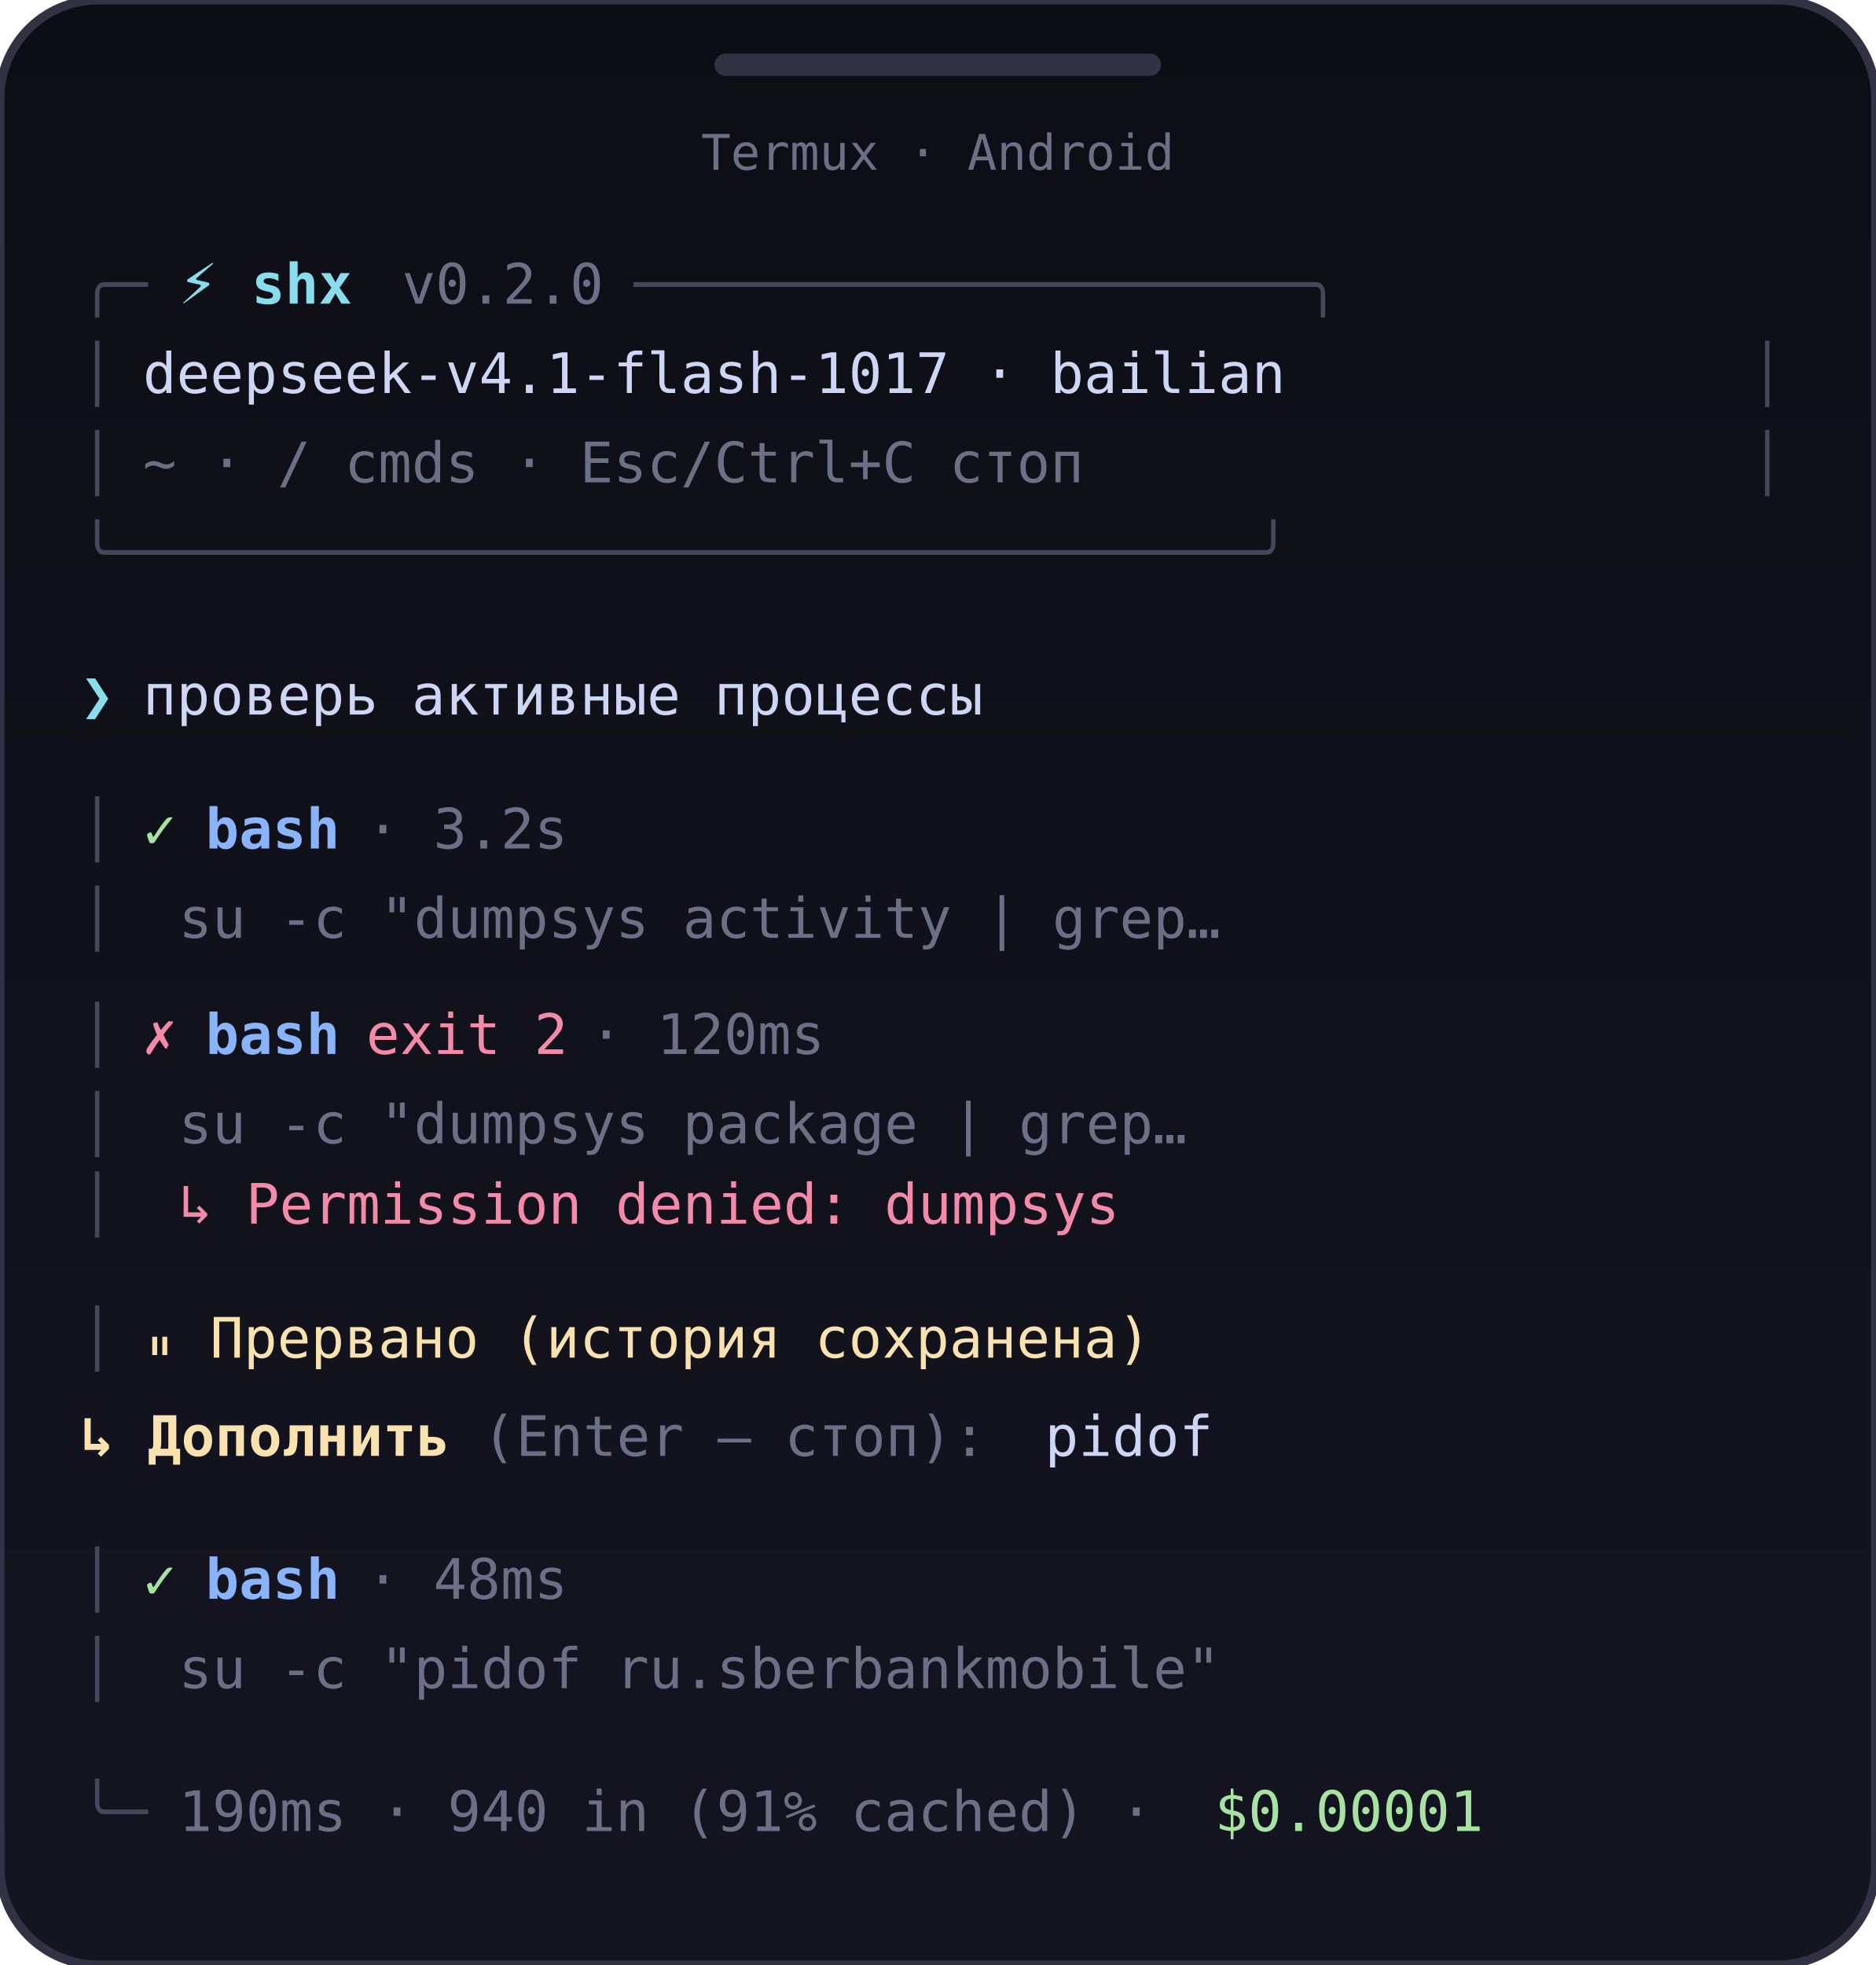
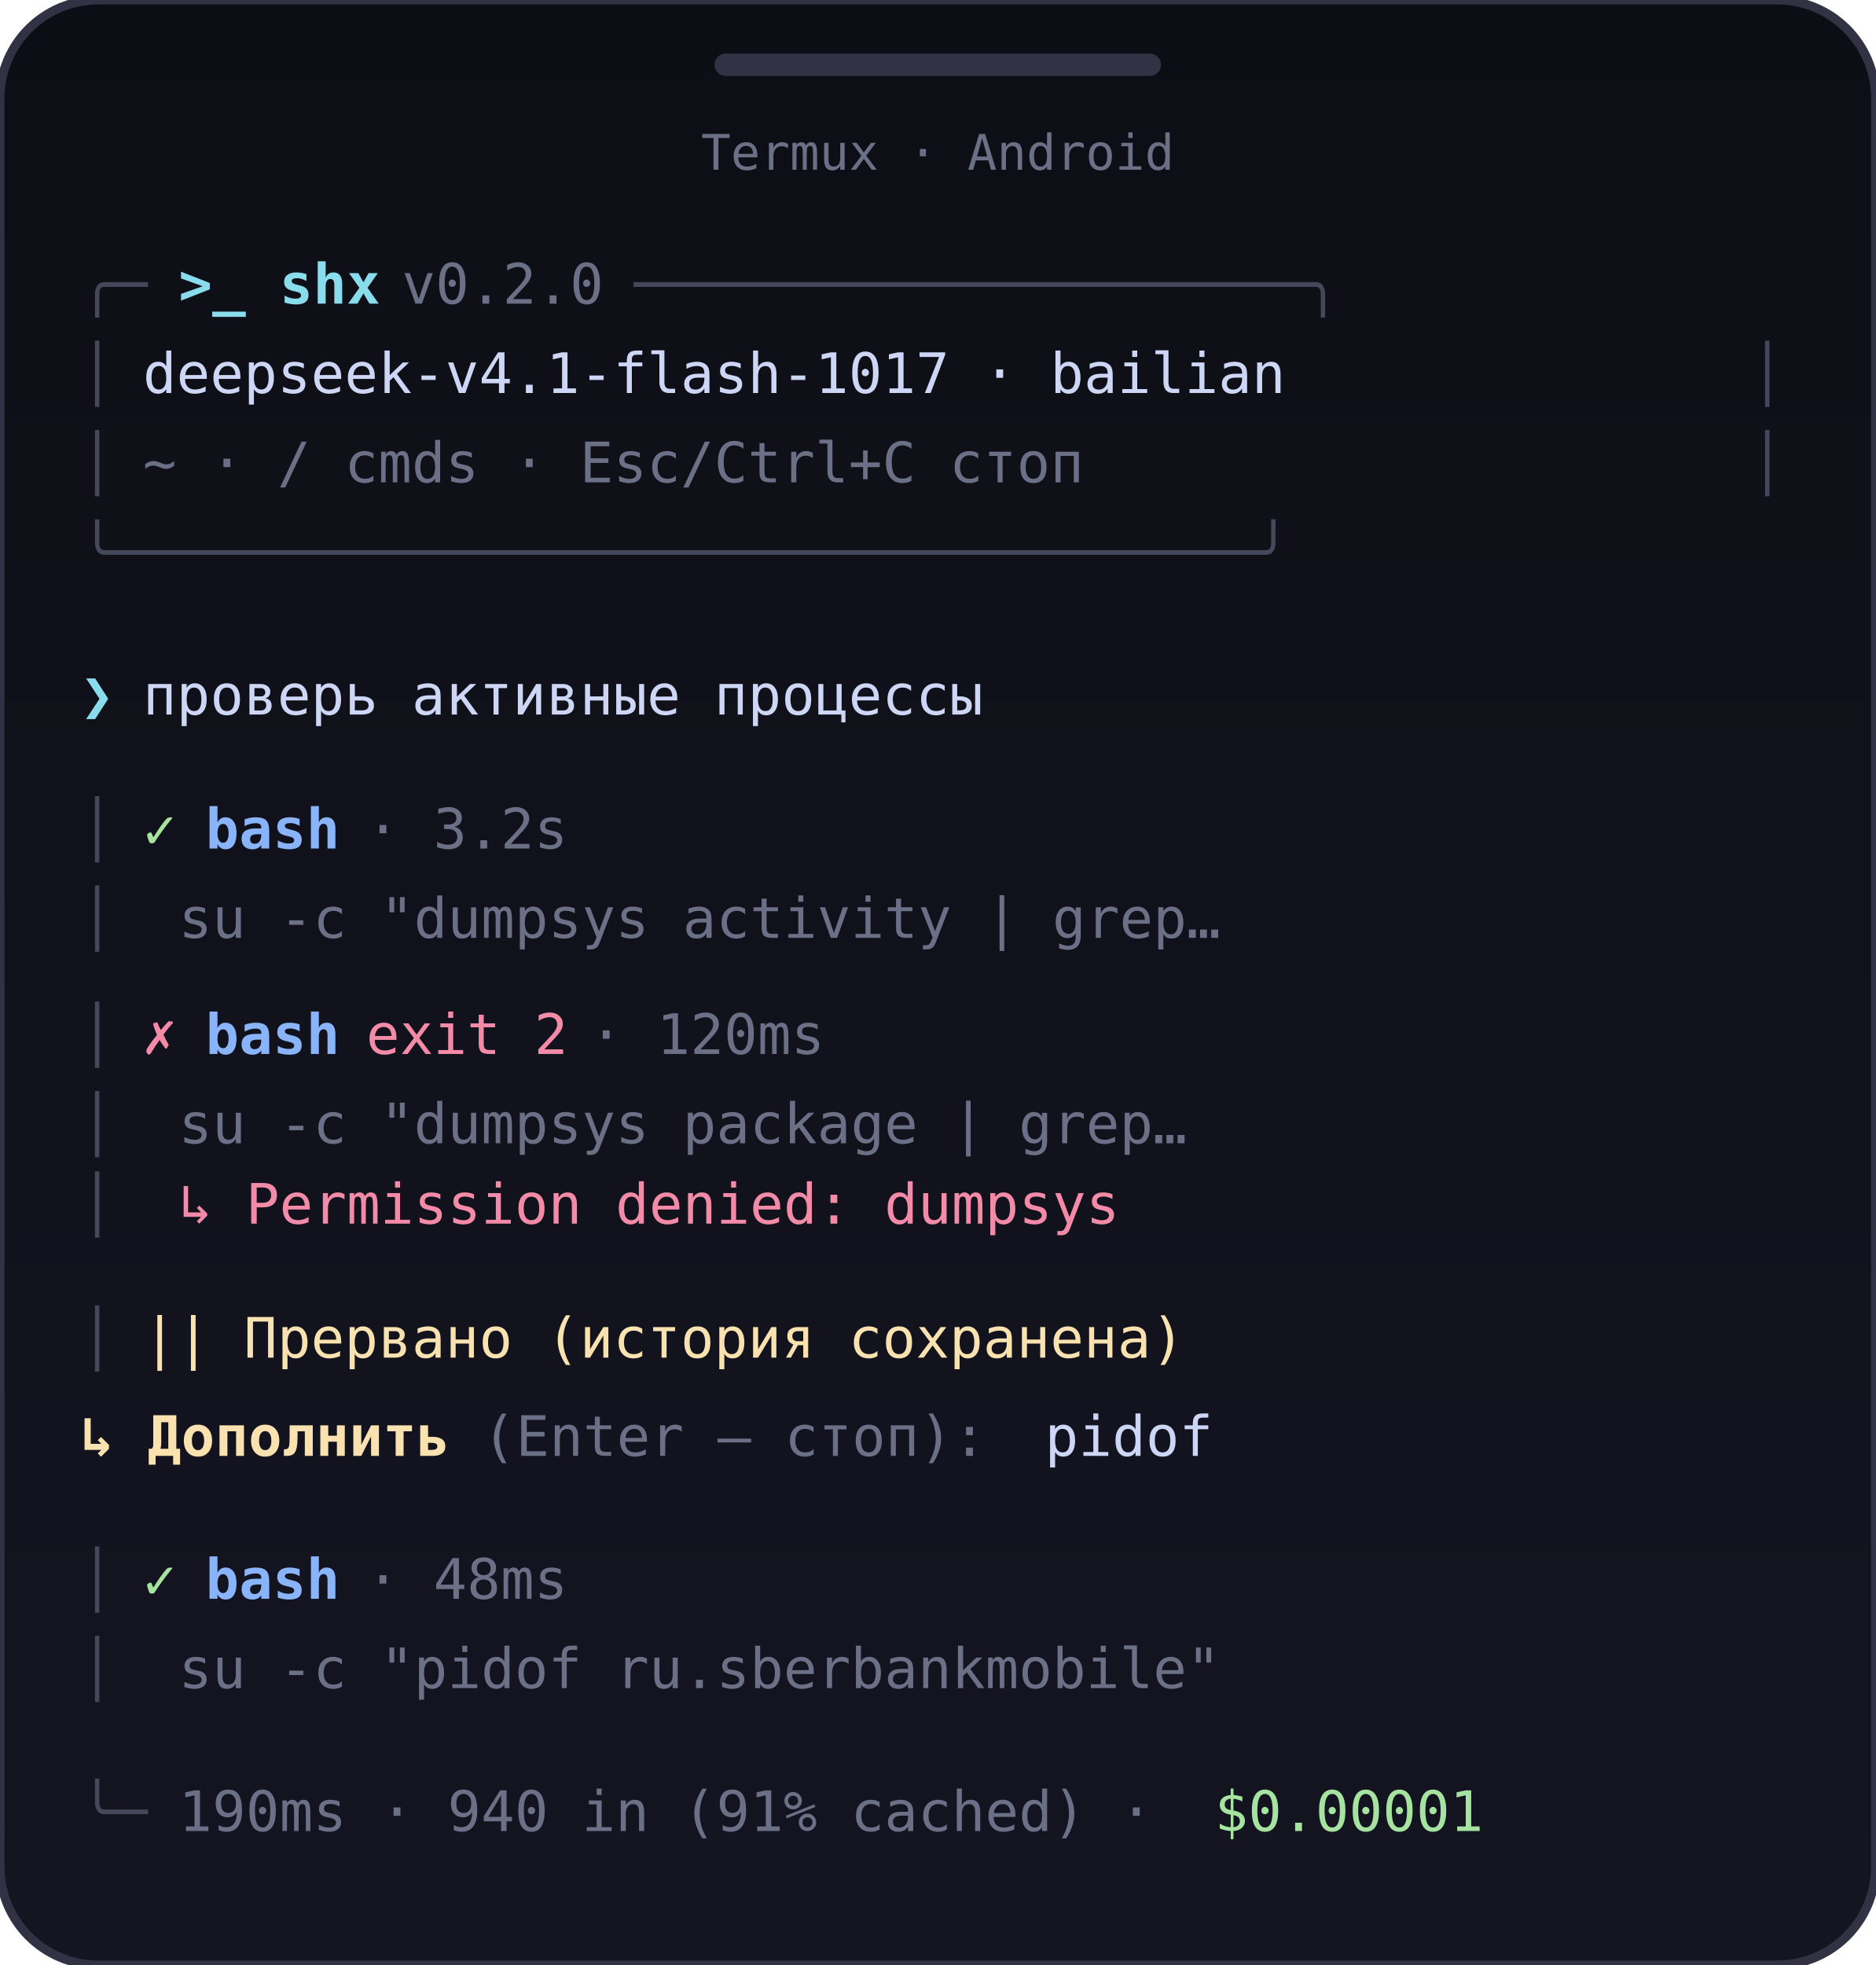
<svg xmlns="http://www.w3.org/2000/svg" width="420" height="440" viewBox="0 0 420 440">
  <defs>
    <linearGradient id="mbg" x1="0" y1="0" x2="0" y2="1">
      <stop offset="0%" stop-color="#0d0e15" />
      <stop offset="100%" stop-color="#141521" />
    </linearGradient>
  </defs>
  <rect width="420" height="440" rx="22" fill="url(#mbg)" stroke="#313244" stroke-width="2" />
  <rect x="160" y="12" width="100" height="5" rx="2.5" fill="#313244" />
  <text x="210" y="38" fill="#6c7086" font-family="ui-monospace, SFMono-Regular, Menlo, monospace" font-size="11" text-anchor="middle">Termux · Android</text>
  <g font-family="ui-monospace, SFMono-Regular, Menlo, monospace" font-size="12.5">
    <text x="18" y="68" fill="#45475a">╭─ </text>
-     <text x="40" y="68" fill="#89dceb" font-weight="bold">⚡ shx</text>
+     <text x="40" y="68" fill="#89dceb" font-weight="bold">&gt;_ shx</text>
    <text x="90" y="68" fill="#6c7086">v0.2.0</text>
    <text x="142" y="68" fill="#45475a">────────────────────╮</text>
    <text x="18" y="88" fill="#45475a">│ </text>
    <text x="32" y="88" fill="#cdd6f4">deepseek-v4.1-flash-1017 · bailian</text>
    <text x="392" y="88" fill="#45475a">│</text>
    <text x="18" y="108" fill="#45475a">│ </text>
    <text x="32" y="108" fill="#6c7086">~ · / cmds · Esc/Ctrl+C стоп</text>
    <text x="392" y="108" fill="#45475a">│</text>
    <text x="18" y="128" fill="#45475a">╰──────────────────────────────────╯</text>
    <text x="18" y="160" fill="#89dceb" font-weight="bold">❯</text>
    <text x="32" y="160" fill="#cdd6f4">проверь активные процессы</text>
    <text x="18" y="190" fill="#45475a">│</text>
    <text x="32" y="190" fill="#a6e3a1">✓</text>
    <text x="46" y="190" fill="#89b4fa" font-weight="bold">bash</text>
    <text x="82" y="190" fill="#6c7086">· 3.2s</text>
    <text x="18" y="210" fill="#45475a">│</text>
    <text x="40" y="210" fill="#6c7086">su -c "dumpsys activity | grep…</text>
    <text x="18" y="236" fill="#45475a">│</text>
    <text x="32" y="236" fill="#f38ba8">✗</text>
    <text x="46" y="236" fill="#89b4fa" font-weight="bold">bash</text>
    <text x="82" y="236" fill="#f38ba8">exit 2</text>
    <text x="132" y="236" fill="#6c7086">· 120ms</text>
    <text x="18" y="256" fill="#45475a">│</text>
    <text x="40" y="256" fill="#6c7086">su -c "dumpsys package | grep…</text>
    <text x="18" y="274" fill="#45475a">│</text>
    <text x="40" y="274" fill="#f38ba8">↳ Permission denied: dumpsys</text>
    <text x="18" y="304" fill="#45475a">│</text>
-     <text x="32" y="304" fill="#f9e2af">⏸ Прервано (история сохранена)</text>
+     <text x="32" y="304" fill="#f9e2af">|| Прервано (история сохранена)</text>
    <text x="18" y="326" fill="#f9e2af" font-weight="bold">↳ Дополнить</text>
    <text x="108" y="326" fill="#6c7086">(Enter — стоп):</text>
    <text x="234" y="326" fill="#cdd6f4">pidof</text>
    <text x="18" y="358" fill="#45475a">│</text>
    <text x="32" y="358" fill="#a6e3a1">✓</text>
    <text x="46" y="358" fill="#89b4fa" font-weight="bold">bash</text>
    <text x="82" y="358" fill="#6c7086">· 48ms</text>
    <text x="18" y="378" fill="#45475a">│</text>
    <text x="40" y="378" fill="#6c7086">su -c "pidof ru.sberbankmobile"</text>
    <text x="18" y="410" fill="#45475a">╰─</text>
    <text x="40" y="410" fill="#6c7086">190ms · 940 in (91% cached) · </text>
    <text x="272" y="410" fill="#a6e3a1">$0.00001</text>
  </g>
</svg>
